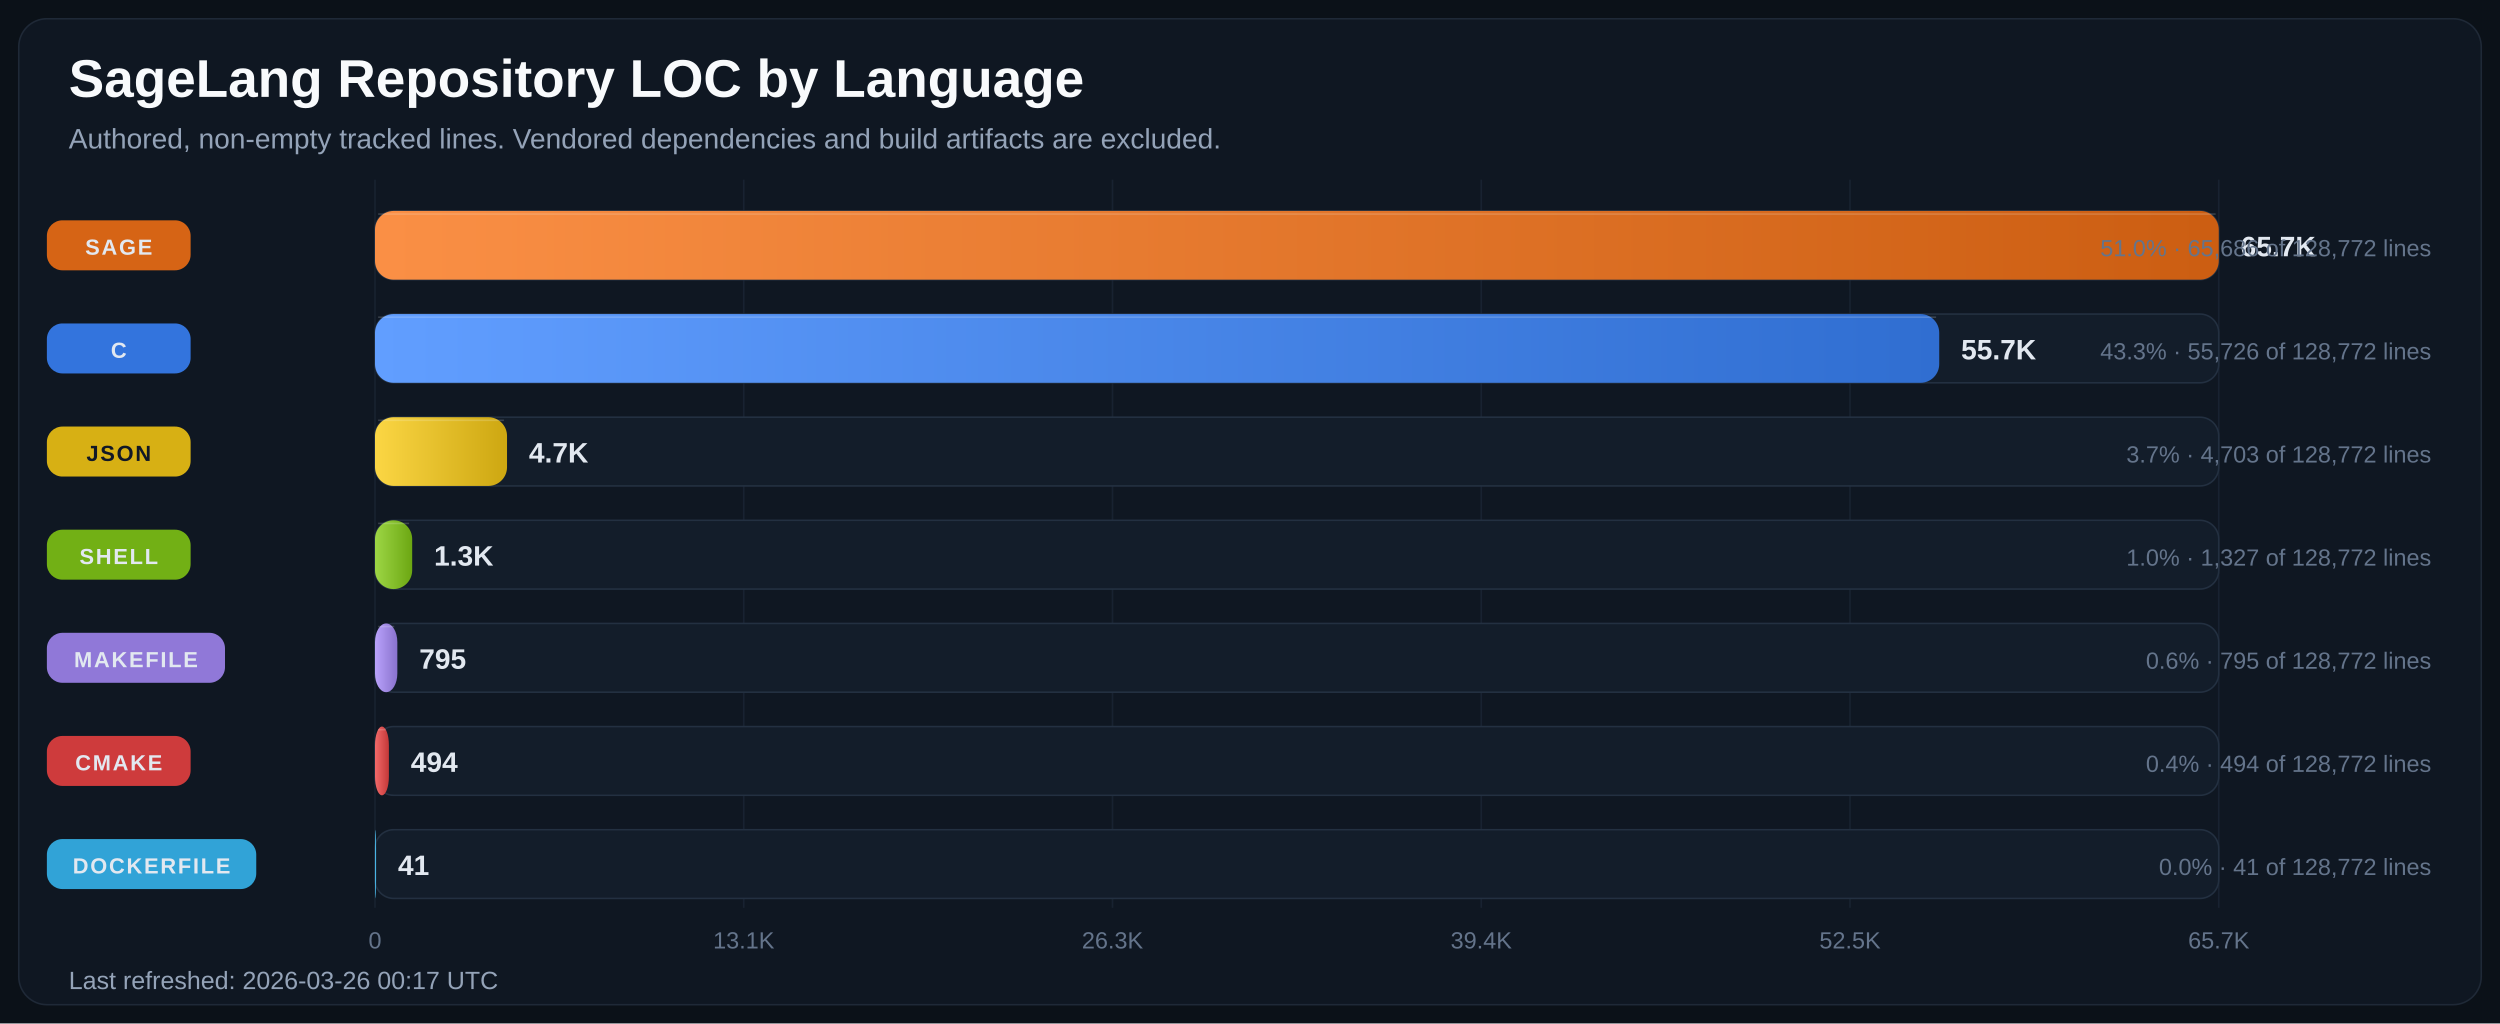
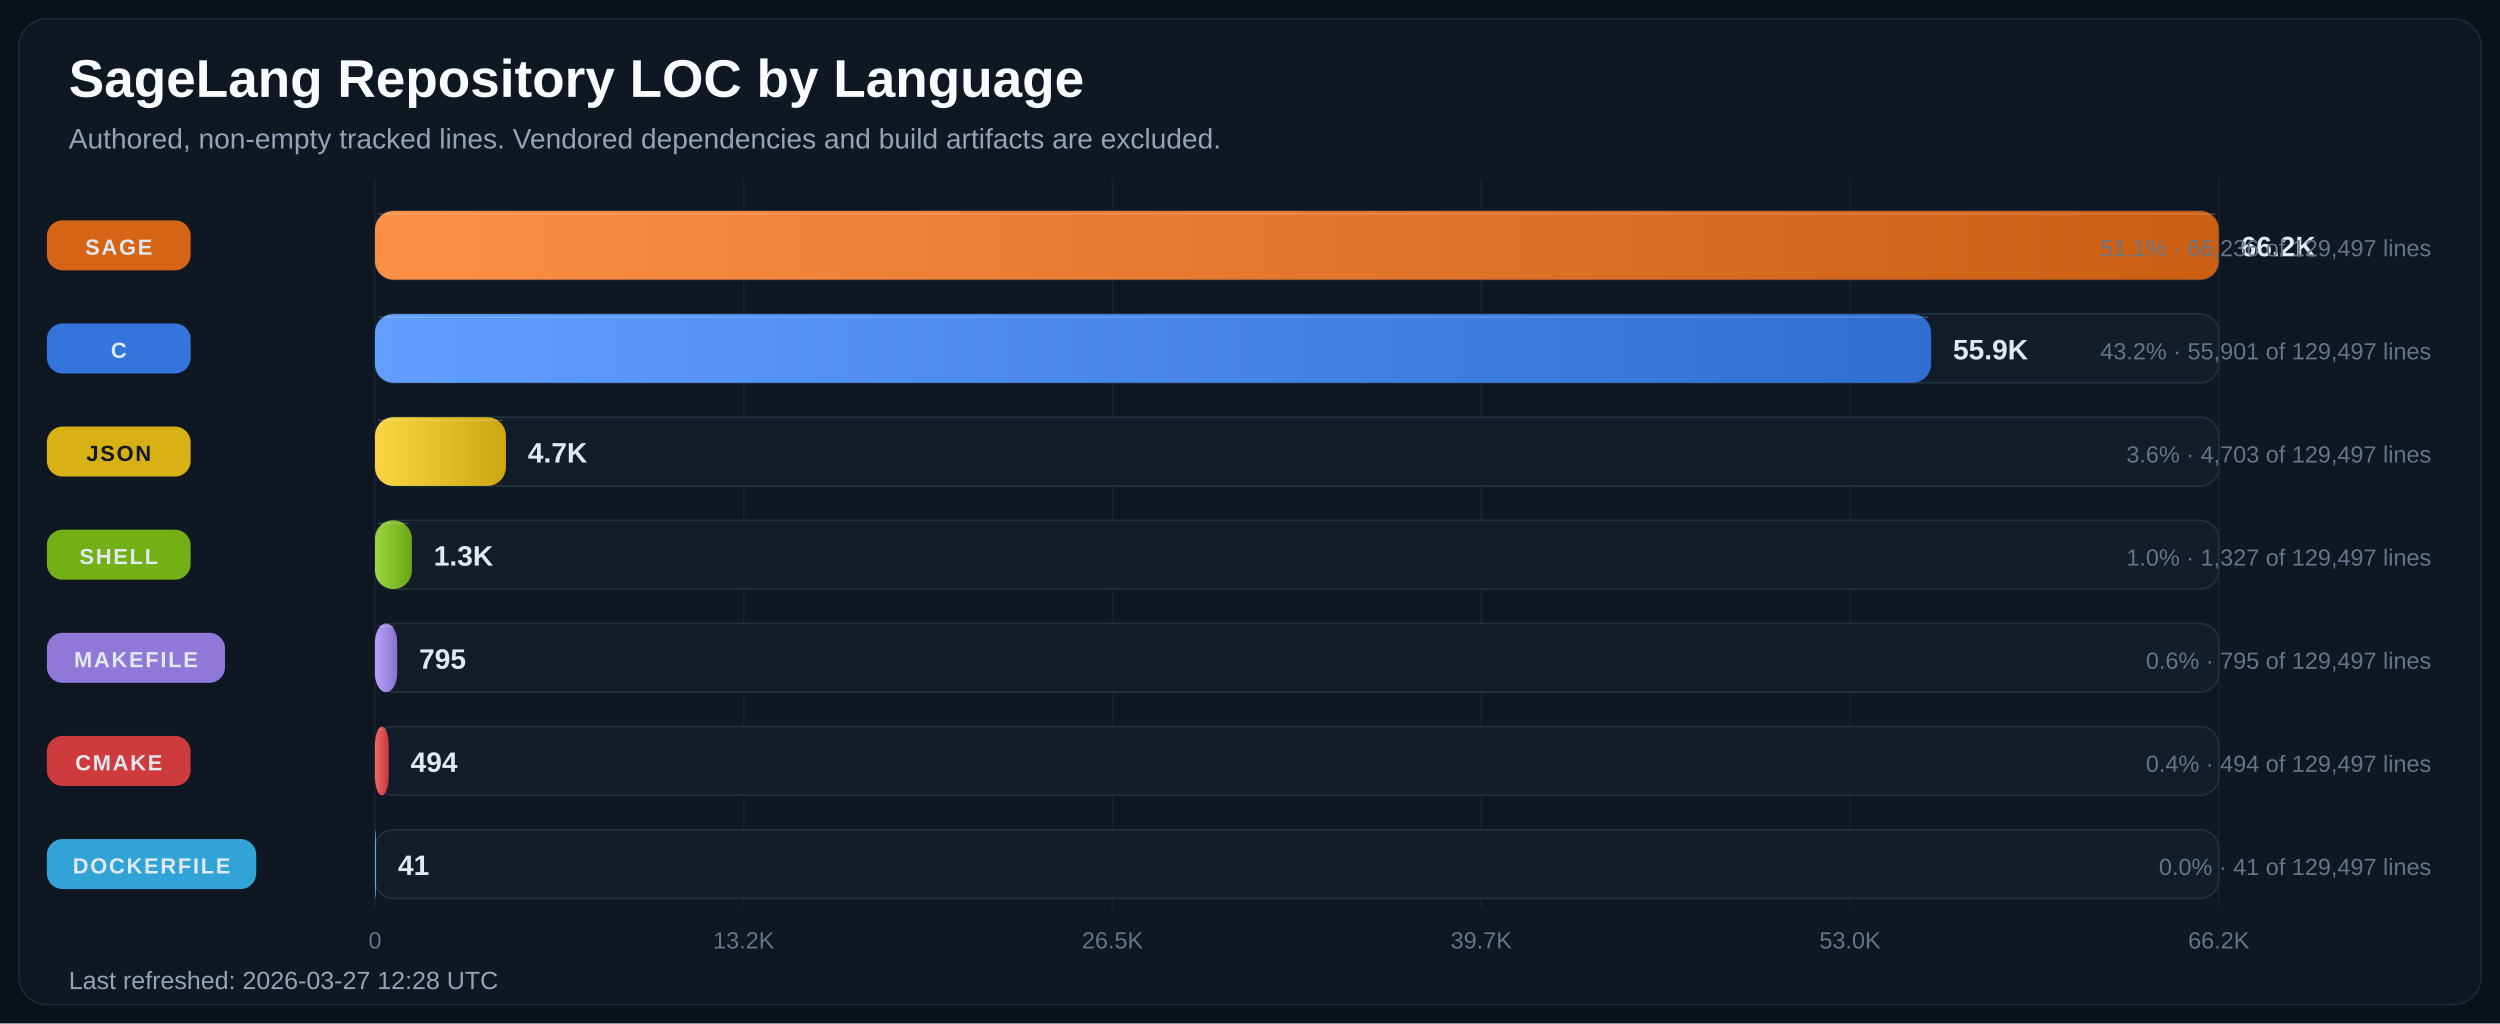
<svg xmlns="http://www.w3.org/2000/svg" width="1600" height="655" viewBox="0 0 1600 655" role="img" aria-labelledby="title desc">
  <defs>
    <linearGradient id="bar-gradient-0" x1="0%" y1="0%" x2="100%" y2="0%">
      <stop offset="0%" stop-color="#FA8F45" />
      <stop offset="100%" stop-color="#CC5E12" />
    </linearGradient>
    <linearGradient id="bar-gradient-1" x1="0%" y1="0%" x2="100%" y2="0%">
      <stop offset="0%" stop-color="#619EFF" />
      <stop offset="100%" stop-color="#306ED1" />
    </linearGradient>
    <linearGradient id="bar-gradient-2" x1="0%" y1="0%" x2="100%" y2="0%">
      <stop offset="0%" stop-color="#FBD644" />
      <stop offset="100%" stop-color="#CDA711" />
    </linearGradient>
    <linearGradient id="bar-gradient-3" x1="0%" y1="0%" x2="100%" y2="0%">
      <stop offset="0%" stop-color="#9DD645" />
      <stop offset="100%" stop-color="#6CA712" />
    </linearGradient>
    <linearGradient id="bar-gradient-4" x1="0%" y1="0%" x2="100%" y2="0%">
      <stop offset="0%" stop-color="#B9A2FB" />
      <stop offset="100%" stop-color="#8972CD" />
    </linearGradient>
    <linearGradient id="bar-gradient-5" x1="0%" y1="0%" x2="100%" y2="0%">
      <stop offset="0%" stop-color="#F26969" />
      <stop offset="100%" stop-color="#C43838" />
    </linearGradient>
    <linearGradient id="bar-gradient-6" x1="0%" y1="0%" x2="100%" y2="0%">
      <stop offset="0%" stop-color="#60CAF9" />
      <stop offset="100%" stop-color="#2E9BCB" />
    </linearGradient>
  </defs>
  <rect width="100%" height="100%" fill="#0B1118" />
  <rect x="12" y="12" width="1576" height="631" rx="18" fill="#0F1722" stroke="#1F2937" />
  <text x="44" y="62" fill="#F8FAFC" font-size="34" font-family="Segoe UI, Arial, sans-serif" font-weight="700">SageLang Repository LOC by Language</text>
  <text x="44" y="95" fill="#94A3B8" font-size="18" font-family="Segoe UI, Arial, sans-serif">Authored, non-empty tracked lines. Vendored dependencies and build artifacts are excluded.</text>
  <line x1="240.0" y1="115" x2="240.0" y2="581" stroke="#182231" stroke-width="1" />
  <text x="240.0" y="607" text-anchor="middle" fill="#64748B" font-size="15" font-family="Segoe UI, Arial, sans-serif">0</text>
  <line x1="476.0" y1="115" x2="476.0" y2="581" stroke="#182231" stroke-width="1" />
-   <text x="476.0" y="607" text-anchor="middle" fill="#64748B" font-size="15" font-family="Segoe UI, Arial, sans-serif">13.1K</text>
+   <text x="476.0" y="607" text-anchor="middle" fill="#64748B" font-size="15" font-family="Segoe UI, Arial, sans-serif">13.2K</text>
  <line x1="712.0" y1="115" x2="712.0" y2="581" stroke="#182231" stroke-width="1" />
-   <text x="712.0" y="607" text-anchor="middle" fill="#64748B" font-size="15" font-family="Segoe UI, Arial, sans-serif">26.3K</text>
+   <text x="712.0" y="607" text-anchor="middle" fill="#64748B" font-size="15" font-family="Segoe UI, Arial, sans-serif">26.5K</text>
  <line x1="948.0" y1="115" x2="948.0" y2="581" stroke="#182231" stroke-width="1" />
-   <text x="948.0" y="607" text-anchor="middle" fill="#64748B" font-size="15" font-family="Segoe UI, Arial, sans-serif">39.4K</text>
+   <text x="948.0" y="607" text-anchor="middle" fill="#64748B" font-size="15" font-family="Segoe UI, Arial, sans-serif">39.7K</text>
  <line x1="1184.0" y1="115" x2="1184.0" y2="581" stroke="#182231" stroke-width="1" />
-   <text x="1184.0" y="607" text-anchor="middle" fill="#64748B" font-size="15" font-family="Segoe UI, Arial, sans-serif">52.5K</text>
+   <text x="1184.0" y="607" text-anchor="middle" fill="#64748B" font-size="15" font-family="Segoe UI, Arial, sans-serif">53.0K</text>
  <line x1="1420.0" y1="115" x2="1420.0" y2="581" stroke="#182231" stroke-width="1" />
-   <text x="1420.0" y="607" text-anchor="middle" fill="#64748B" font-size="15" font-family="Segoe UI, Arial, sans-serif">65.7K</text>
+   <text x="1420.0" y="607" text-anchor="middle" fill="#64748B" font-size="15" font-family="Segoe UI, Arial, sans-serif">66.2K</text>
  <rect x="30" y="141.0" width="92" height="32" rx="10" fill="#E06814" opacity="0.95" />
  <text x="76.0" y="163.0" text-anchor="middle" fill="#E2E8F0" font-size="14" font-family="Segoe UI, Arial, sans-serif" font-weight="700" letter-spacing="1.1">SAGE</text>
  <rect x="240" y="135" width="1180" height="44" rx="12" fill="#131D2A" stroke="#233041" />
  <rect x="240" y="135" width="1180.0" height="44" rx="12" fill="url(#bar-gradient-0)" />
  <line x1="242.0" y1="137.0" x2="1418.0" y2="137.0" stroke="#F8FAFC" stroke-opacity="0.18" />
-   <text x="1434.0" y="164.0" fill="#E2E8F0" font-size="18" font-family="Segoe UI, Arial, sans-serif" font-weight="700">65.7K</text>
-   <text x="1556" y="164.0" text-anchor="end" fill="#64748B" font-size="15" font-family="Segoe UI, Arial, sans-serif">51.0% · 65,686 of 128,772 lines</text>
+   <text x="1434.0" y="164.0" fill="#E2E8F0" font-size="18" font-family="Segoe UI, Arial, sans-serif" font-weight="700">66.2K</text>
+   <text x="1556" y="164.0" text-anchor="end" fill="#64748B" font-size="15" font-family="Segoe UI, Arial, sans-serif">51.1% · 66,236 of 129,497 lines</text>
  <rect x="30" y="207.0" width="92" height="32" rx="10" fill="#3479E6" opacity="0.95" />
  <text x="76.0" y="229.0" text-anchor="middle" fill="#E2E8F0" font-size="14" font-family="Segoe UI, Arial, sans-serif" font-weight="700" letter-spacing="1.1">C</text>
  <rect x="240" y="201" width="1180" height="44" rx="12" fill="#131D2A" stroke="#233041" />
-   <rect x="240" y="201" width="1001.1" height="44" rx="12" fill="url(#bar-gradient-1)" />
-   <line x1="242.0" y1="203.0" x2="1239.1" y2="203.0" stroke="#F8FAFC" stroke-opacity="0.18" />
-   <text x="1255.1" y="230.0" fill="#E2E8F0" font-size="18" font-family="Segoe UI, Arial, sans-serif" font-weight="700">55.7K</text>
-   <text x="1556" y="230.0" text-anchor="end" fill="#64748B" font-size="15" font-family="Segoe UI, Arial, sans-serif">43.3% · 55,726 of 128,772 lines</text>
+   <rect x="240" y="201" width="995.9" height="44" rx="12" fill="url(#bar-gradient-1)" />
+   <line x1="242.0" y1="203.0" x2="1233.9" y2="203.0" stroke="#F8FAFC" stroke-opacity="0.18" />
+   <text x="1249.9" y="230.0" fill="#E2E8F0" font-size="18" font-family="Segoe UI, Arial, sans-serif" font-weight="700">55.9K</text>
+   <text x="1556" y="230.0" text-anchor="end" fill="#64748B" font-size="15" font-family="Segoe UI, Arial, sans-serif">43.2% · 55,901 of 129,497 lines</text>
  <rect x="30" y="273.0" width="92" height="32" rx="10" fill="#E1B813" opacity="0.95" />
  <text x="76.0" y="295.0" text-anchor="middle" fill="#111827" font-size="14" font-family="Segoe UI, Arial, sans-serif" font-weight="700" letter-spacing="1.1">JSON</text>
  <rect x="240" y="267" width="1180" height="44" rx="12" fill="#131D2A" stroke="#233041" />
-   <rect x="240" y="267" width="84.5" height="44" rx="12" fill="url(#bar-gradient-2)" />
-   <line x1="242.0" y1="269.0" x2="322.5" y2="269.0" stroke="#F8FAFC" stroke-opacity="0.18" />
-   <text x="338.5" y="296.0" fill="#E2E8F0" font-size="18" font-family="Segoe UI, Arial, sans-serif" font-weight="700">4.7K</text>
-   <text x="1556" y="296.0" text-anchor="end" fill="#64748B" font-size="15" font-family="Segoe UI, Arial, sans-serif">3.7% · 4,703 of 128,772 lines</text>
+   <rect x="240" y="267" width="83.8" height="44" rx="12" fill="url(#bar-gradient-2)" />
+   <line x1="242.0" y1="269.0" x2="321.8" y2="269.0" stroke="#F8FAFC" stroke-opacity="0.18" />
+   <text x="337.8" y="296.0" fill="#E2E8F0" font-size="18" font-family="Segoe UI, Arial, sans-serif" font-weight="700">4.7K</text>
+   <text x="1556" y="296.0" text-anchor="end" fill="#64748B" font-size="15" font-family="Segoe UI, Arial, sans-serif">3.6% · 4,703 of 129,497 lines</text>
  <rect x="30" y="339.0" width="92" height="32" rx="10" fill="#77B814" opacity="0.95" />
  <text x="76.0" y="361.0" text-anchor="middle" fill="#E2E8F0" font-size="14" font-family="Segoe UI, Arial, sans-serif" font-weight="700" letter-spacing="1.1">SHELL</text>
  <rect x="240" y="333" width="1180" height="44" rx="12" fill="#131D2A" stroke="#233041" />
-   <rect x="240" y="333" width="23.8" height="44" rx="12" fill="url(#bar-gradient-3)" />
-   <line x1="242.0" y1="335.0" x2="261.8" y2="335.0" stroke="#F8FAFC" stroke-opacity="0.18" />
-   <text x="277.8" y="362.0" fill="#E2E8F0" font-size="18" font-family="Segoe UI, Arial, sans-serif" font-weight="700">1.3K</text>
-   <text x="1556" y="362.0" text-anchor="end" fill="#64748B" font-size="15" font-family="Segoe UI, Arial, sans-serif">1.0% · 1,327 of 128,772 lines</text>
+   <rect x="240" y="333" width="23.6" height="44" rx="12" fill="url(#bar-gradient-3)" />
+   <line x1="242.0" y1="335.0" x2="261.6" y2="335.0" stroke="#F8FAFC" stroke-opacity="0.18" />
+   <text x="277.6" y="362.0" fill="#E2E8F0" font-size="18" font-family="Segoe UI, Arial, sans-serif" font-weight="700">1.3K</text>
+   <text x="1556" y="362.0" text-anchor="end" fill="#64748B" font-size="15" font-family="Segoe UI, Arial, sans-serif">1.0% · 1,327 of 129,497 lines</text>
  <rect x="30" y="405.0" width="114" height="32" rx="10" fill="#967DE1" opacity="0.95" />
  <text x="87.0" y="427.0" text-anchor="middle" fill="#E2E8F0" font-size="14" font-family="Segoe UI, Arial, sans-serif" font-weight="700" letter-spacing="1.1">MAKEFILE</text>
  <rect x="240" y="399" width="1180" height="44" rx="12" fill="#131D2A" stroke="#233041" />
-   <rect x="240" y="399" width="14.3" height="44" rx="12" fill="url(#bar-gradient-4)" />
-   <line x1="242.0" y1="401.0" x2="252.3" y2="401.0" stroke="#F8FAFC" stroke-opacity="0.18" />
-   <text x="268.3" y="428.0" fill="#E2E8F0" font-size="18" font-family="Segoe UI, Arial, sans-serif" font-weight="700">795</text>
-   <text x="1556" y="428.0" text-anchor="end" fill="#64748B" font-size="15" font-family="Segoe UI, Arial, sans-serif">0.6% · 795 of 128,772 lines</text>
+   <rect x="240" y="399" width="14.2" height="44" rx="12" fill="url(#bar-gradient-4)" />
+   <line x1="242.0" y1="401.0" x2="252.2" y2="401.0" stroke="#F8FAFC" stroke-opacity="0.18" />
+   <text x="268.2" y="428.0" fill="#E2E8F0" font-size="18" font-family="Segoe UI, Arial, sans-serif" font-weight="700">795</text>
+   <text x="1556" y="428.0" text-anchor="end" fill="#64748B" font-size="15" font-family="Segoe UI, Arial, sans-serif">0.6% · 795 of 129,497 lines</text>
  <rect x="30" y="471.0" width="92" height="32" rx="10" fill="#D73D3D" opacity="0.95" />
  <text x="76.0" y="493.0" text-anchor="middle" fill="#E2E8F0" font-size="14" font-family="Segoe UI, Arial, sans-serif" font-weight="700" letter-spacing="1.1">CMAKE</text>
  <rect x="240" y="465" width="1180" height="44" rx="12" fill="#131D2A" stroke="#233041" />
-   <rect x="240" y="465" width="8.9" height="44" rx="12" fill="url(#bar-gradient-5)" />
-   <line x1="242.0" y1="467.0" x2="246.9" y2="467.0" stroke="#F8FAFC" stroke-opacity="0.18" />
-   <text x="262.9" y="494.0" fill="#E2E8F0" font-size="18" font-family="Segoe UI, Arial, sans-serif" font-weight="700">494</text>
-   <text x="1556" y="494.0" text-anchor="end" fill="#64748B" font-size="15" font-family="Segoe UI, Arial, sans-serif">0.4% · 494 of 128,772 lines</text>
+   <rect x="240" y="465" width="8.8" height="44" rx="12" fill="url(#bar-gradient-5)" />
+   <line x1="242.0" y1="467.0" x2="246.8" y2="467.0" stroke="#F8FAFC" stroke-opacity="0.18" />
+   <text x="262.8" y="494.0" fill="#E2E8F0" font-size="18" font-family="Segoe UI, Arial, sans-serif" font-weight="700">494</text>
+   <text x="1556" y="494.0" text-anchor="end" fill="#64748B" font-size="15" font-family="Segoe UI, Arial, sans-serif">0.4% · 494 of 129,497 lines</text>
  <rect x="30" y="537.0" width="134" height="32" rx="10" fill="#32AADF" opacity="0.95" />
  <text x="97.0" y="559.0" text-anchor="middle" fill="#E2E8F0" font-size="14" font-family="Segoe UI, Arial, sans-serif" font-weight="700" letter-spacing="1.1">DOCKERFILE</text>
  <rect x="240" y="531" width="1180" height="44" rx="12" fill="#131D2A" stroke="#233041" />
  <rect x="240" y="531" width="0.7" height="44" rx="12" fill="url(#bar-gradient-6)" />
  <line x1="242.0" y1="533.0" x2="242.0" y2="533.0" stroke="#F8FAFC" stroke-opacity="0.18" />
  <text x="254.7" y="560.0" fill="#E2E8F0" font-size="18" font-family="Segoe UI, Arial, sans-serif" font-weight="700">41</text>
-   <text x="1556" y="560.0" text-anchor="end" fill="#64748B" font-size="15" font-family="Segoe UI, Arial, sans-serif">0.0% · 41 of 128,772 lines</text>
-   <text x="44" y="633" fill="#94A3B8" font-size="16" font-family="Segoe UI, Arial, sans-serif">Last refreshed: 2026-03-26 00:17 UTC</text>
+   <text x="1556" y="560.0" text-anchor="end" fill="#64748B" font-size="15" font-family="Segoe UI, Arial, sans-serif">0.0% · 41 of 129,497 lines</text>
+   <text x="44" y="633" fill="#94A3B8" font-size="16" font-family="Segoe UI, Arial, sans-serif">Last refreshed: 2026-03-27 12:28 UTC</text>
</svg>
